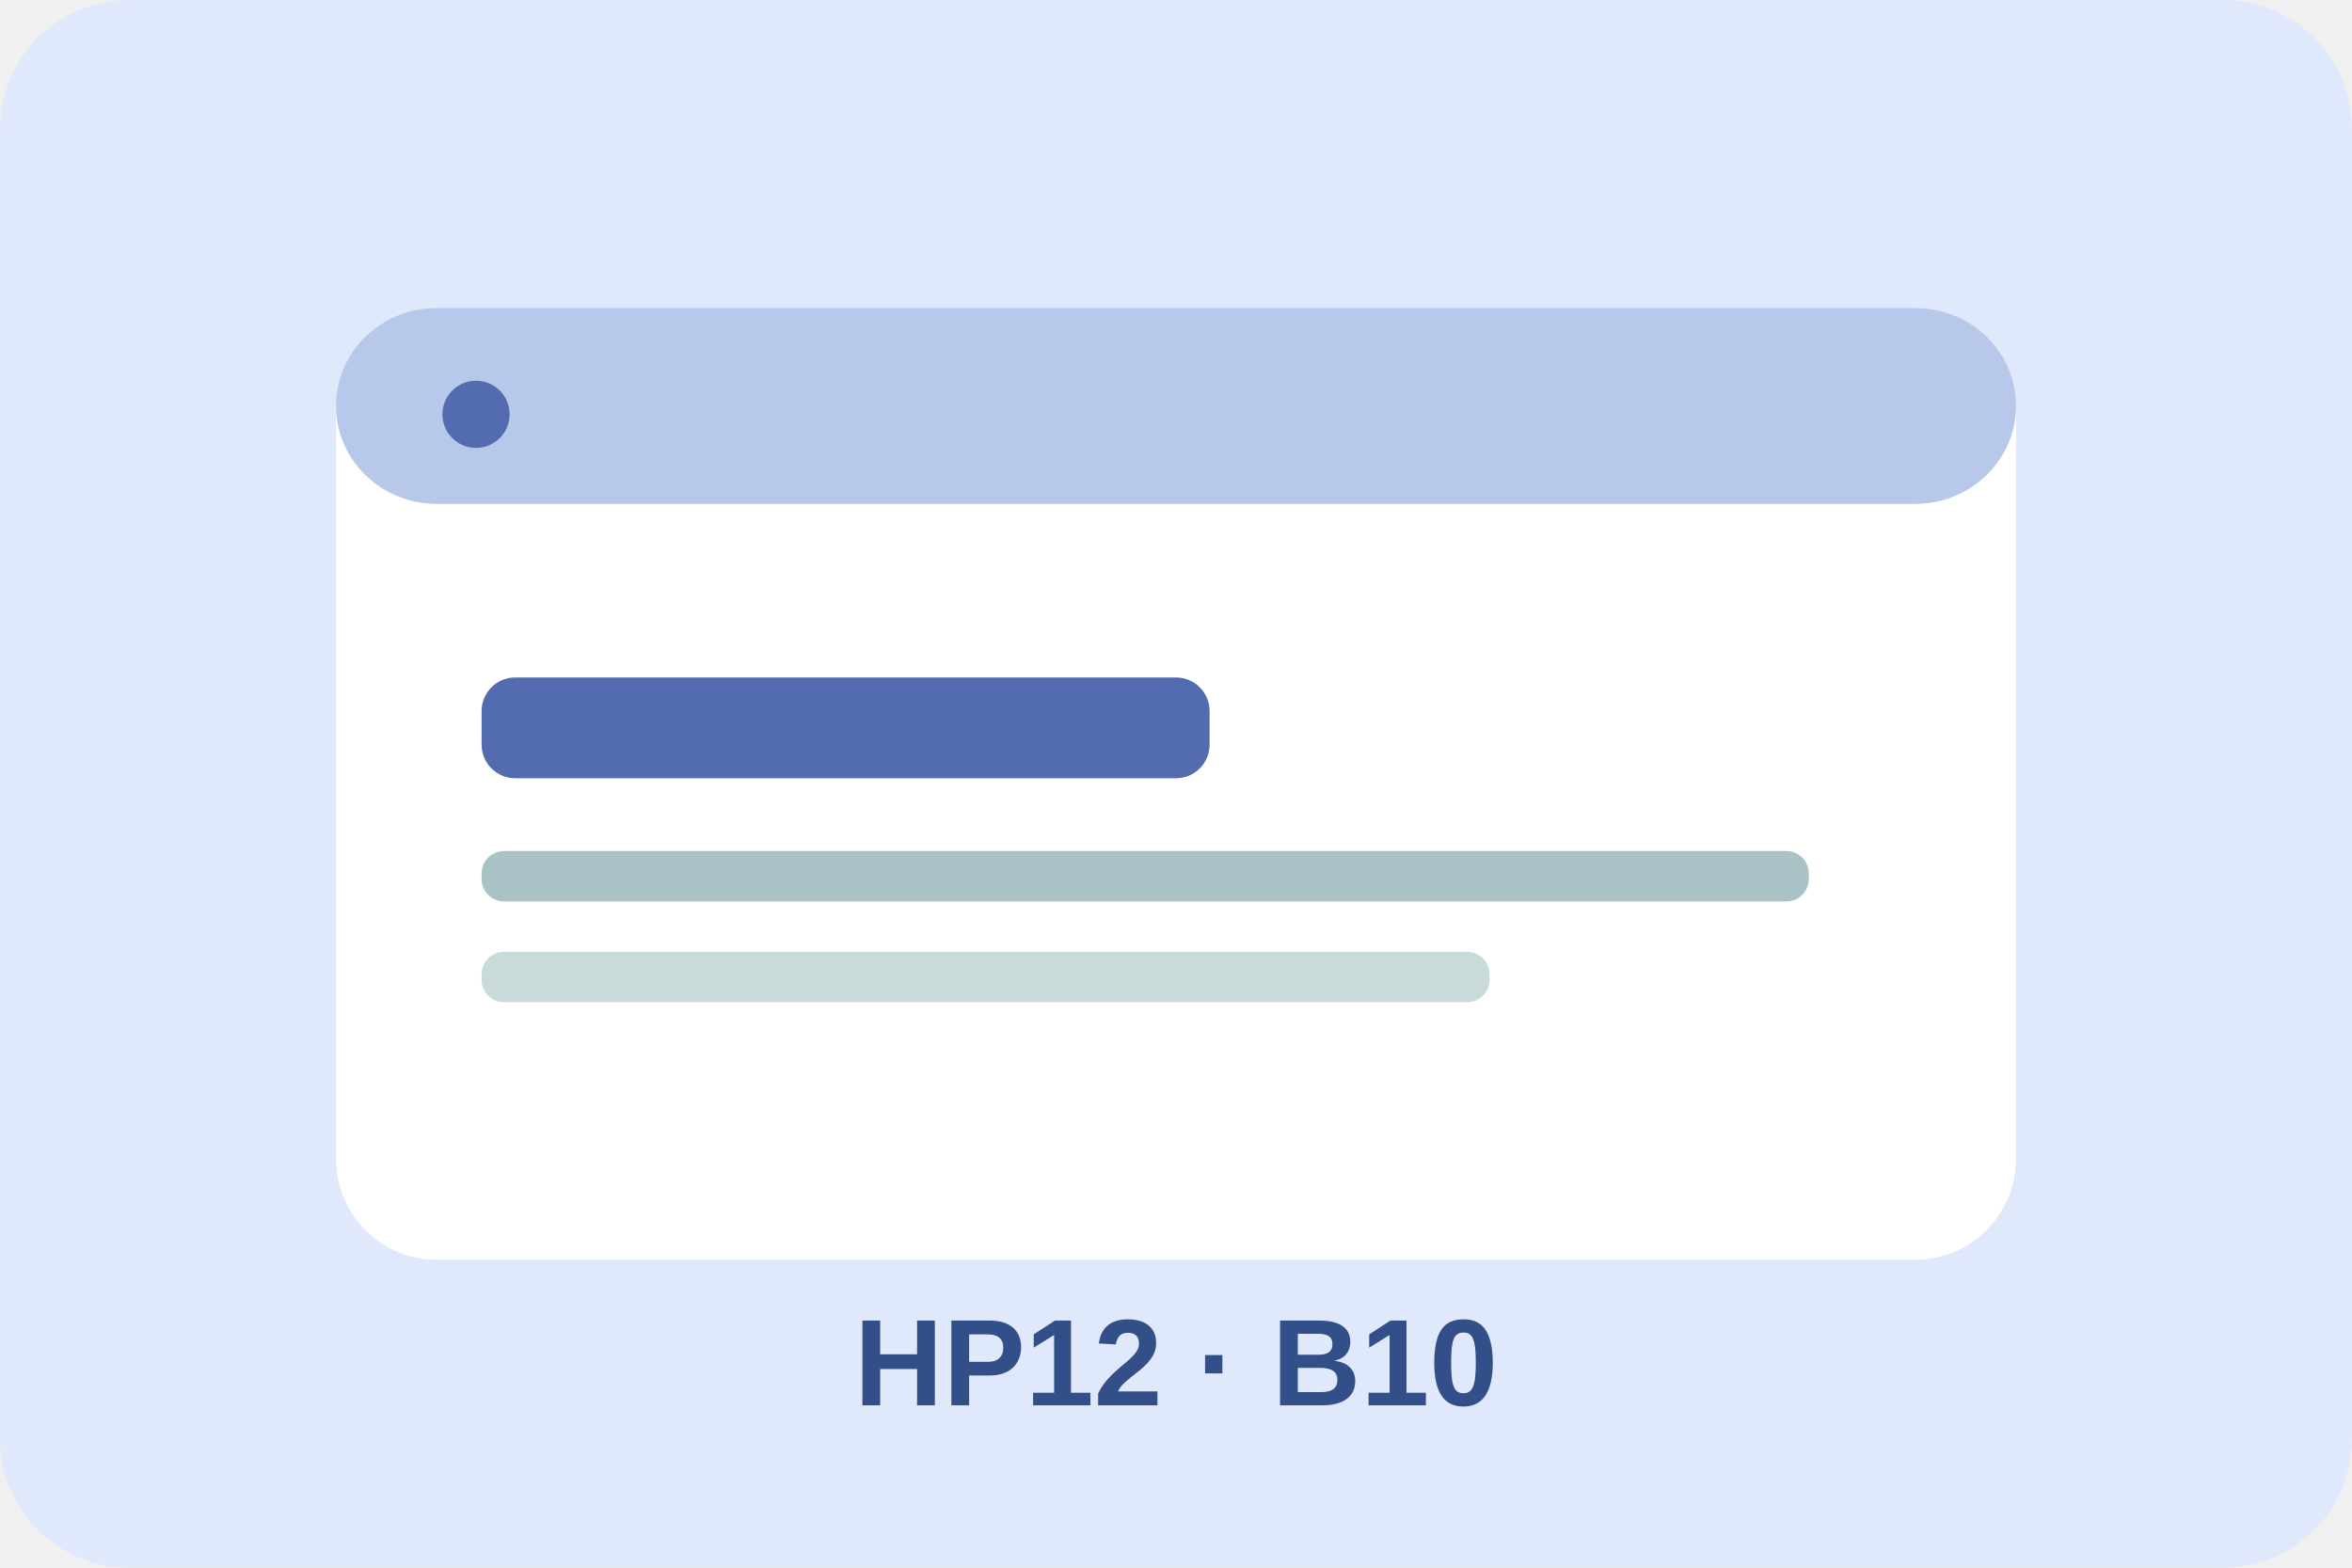
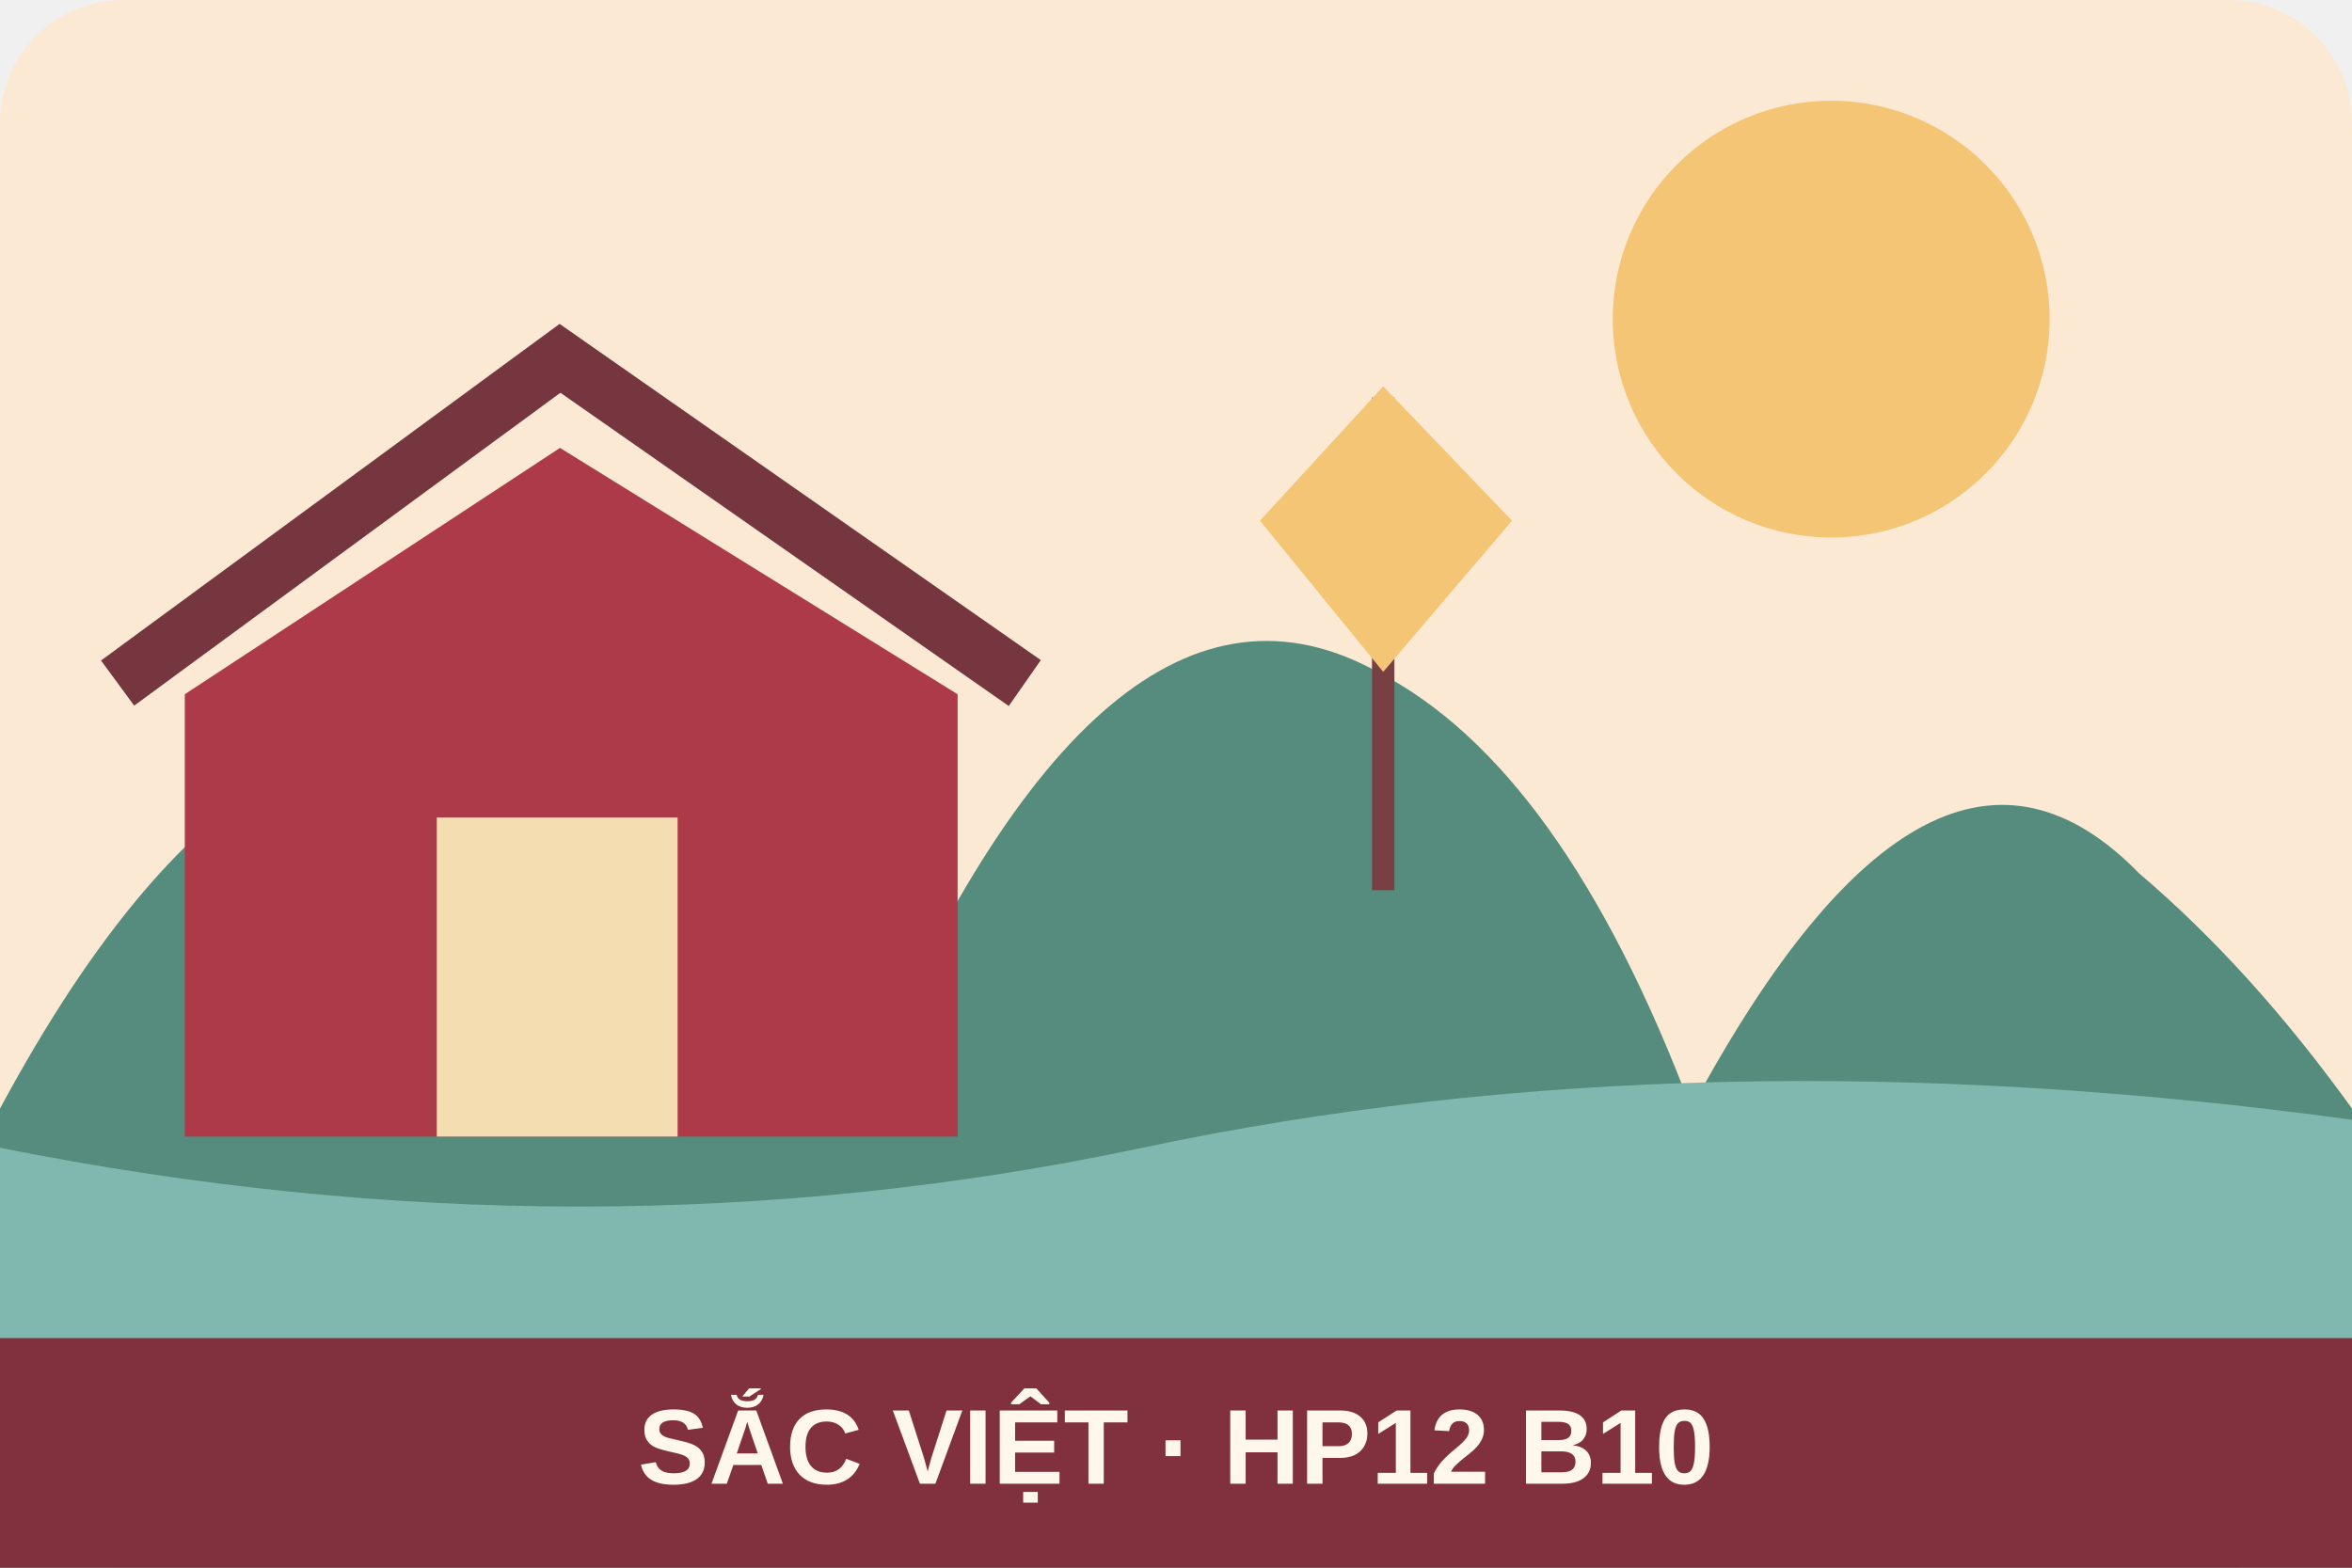
- <svg xmlns="http://www.w3.org/2000/svg" width="420" height="280" viewBox="0 0 420 280">
-   <rect width="420" height="280" rx="23" fill="#e0e9fb" />
-   <rect x="60" y="55" width="300" height="170" rx="18" fill="white" />
-   <rect x="60" y="55" width="300" height="35" rx="18" fill="#b7c8ea" />
-   <circle cx="85" cy="74" r="6" fill="#536cb0" />
-   <rect x="86" y="121" width="130" height="18" rx="6" fill="#536cb0" />
-   <rect x="86" y="152" width="237" height="9" rx="4" fill="#a8c2c5" />
-   <rect x="86" y="170" width="180" height="9" rx="4" fill="#c9dada" />
-   <text x="210" y="251" text-anchor="middle" font-family="Arial,sans-serif" font-weight="bold" font-size="22" fill="#324f89">HP12 · B10</text>
+ <svg xmlns="http://www.w3.org/2000/svg" viewBox="0 0 420 280" role="img" aria-label="Minh họa văn hóa Việt Nam bài B10">
+   <rect width="420" height="280" rx="22" fill="#fbe9d4" />
+   <circle cx="327" cy="57" r="39" fill="#f3c574" />
+   <path d="M0 198q50-93 106-57 27 22 47 57 44-105 93-78 33 17 56 78 43-80 80-42 20 17 38 42v82H0z" fill="#558c7d" />
+   <path d="M0 205q105 21 204 0t216-5v80H0z" fill="#80b8b0" />
+   <path d="M33 203v-79l67-44 71 44v79" fill="#ac3a48" />
+   <path d="M21 122l79-58 83 58" fill="none" stroke="#753640" stroke-width="10" />
+   <path d="M78 203v-57h43v57" fill="#f3ddb1" />
+   <path d="M247 159v-88" stroke="#794044" stroke-width="4" />
+   <path d="M225 93l22-24 23 24-23 27z" fill="#f3c574" />
+   <rect y="239" width="420" height="41" fill="#81303d" />
+   <text x="210" y="265" font-family="Arial" font-size="19" font-weight="bold" text-anchor="middle" fill="#fff7eb">SẮC VIỆT · HP12 B10</text>
</svg>
